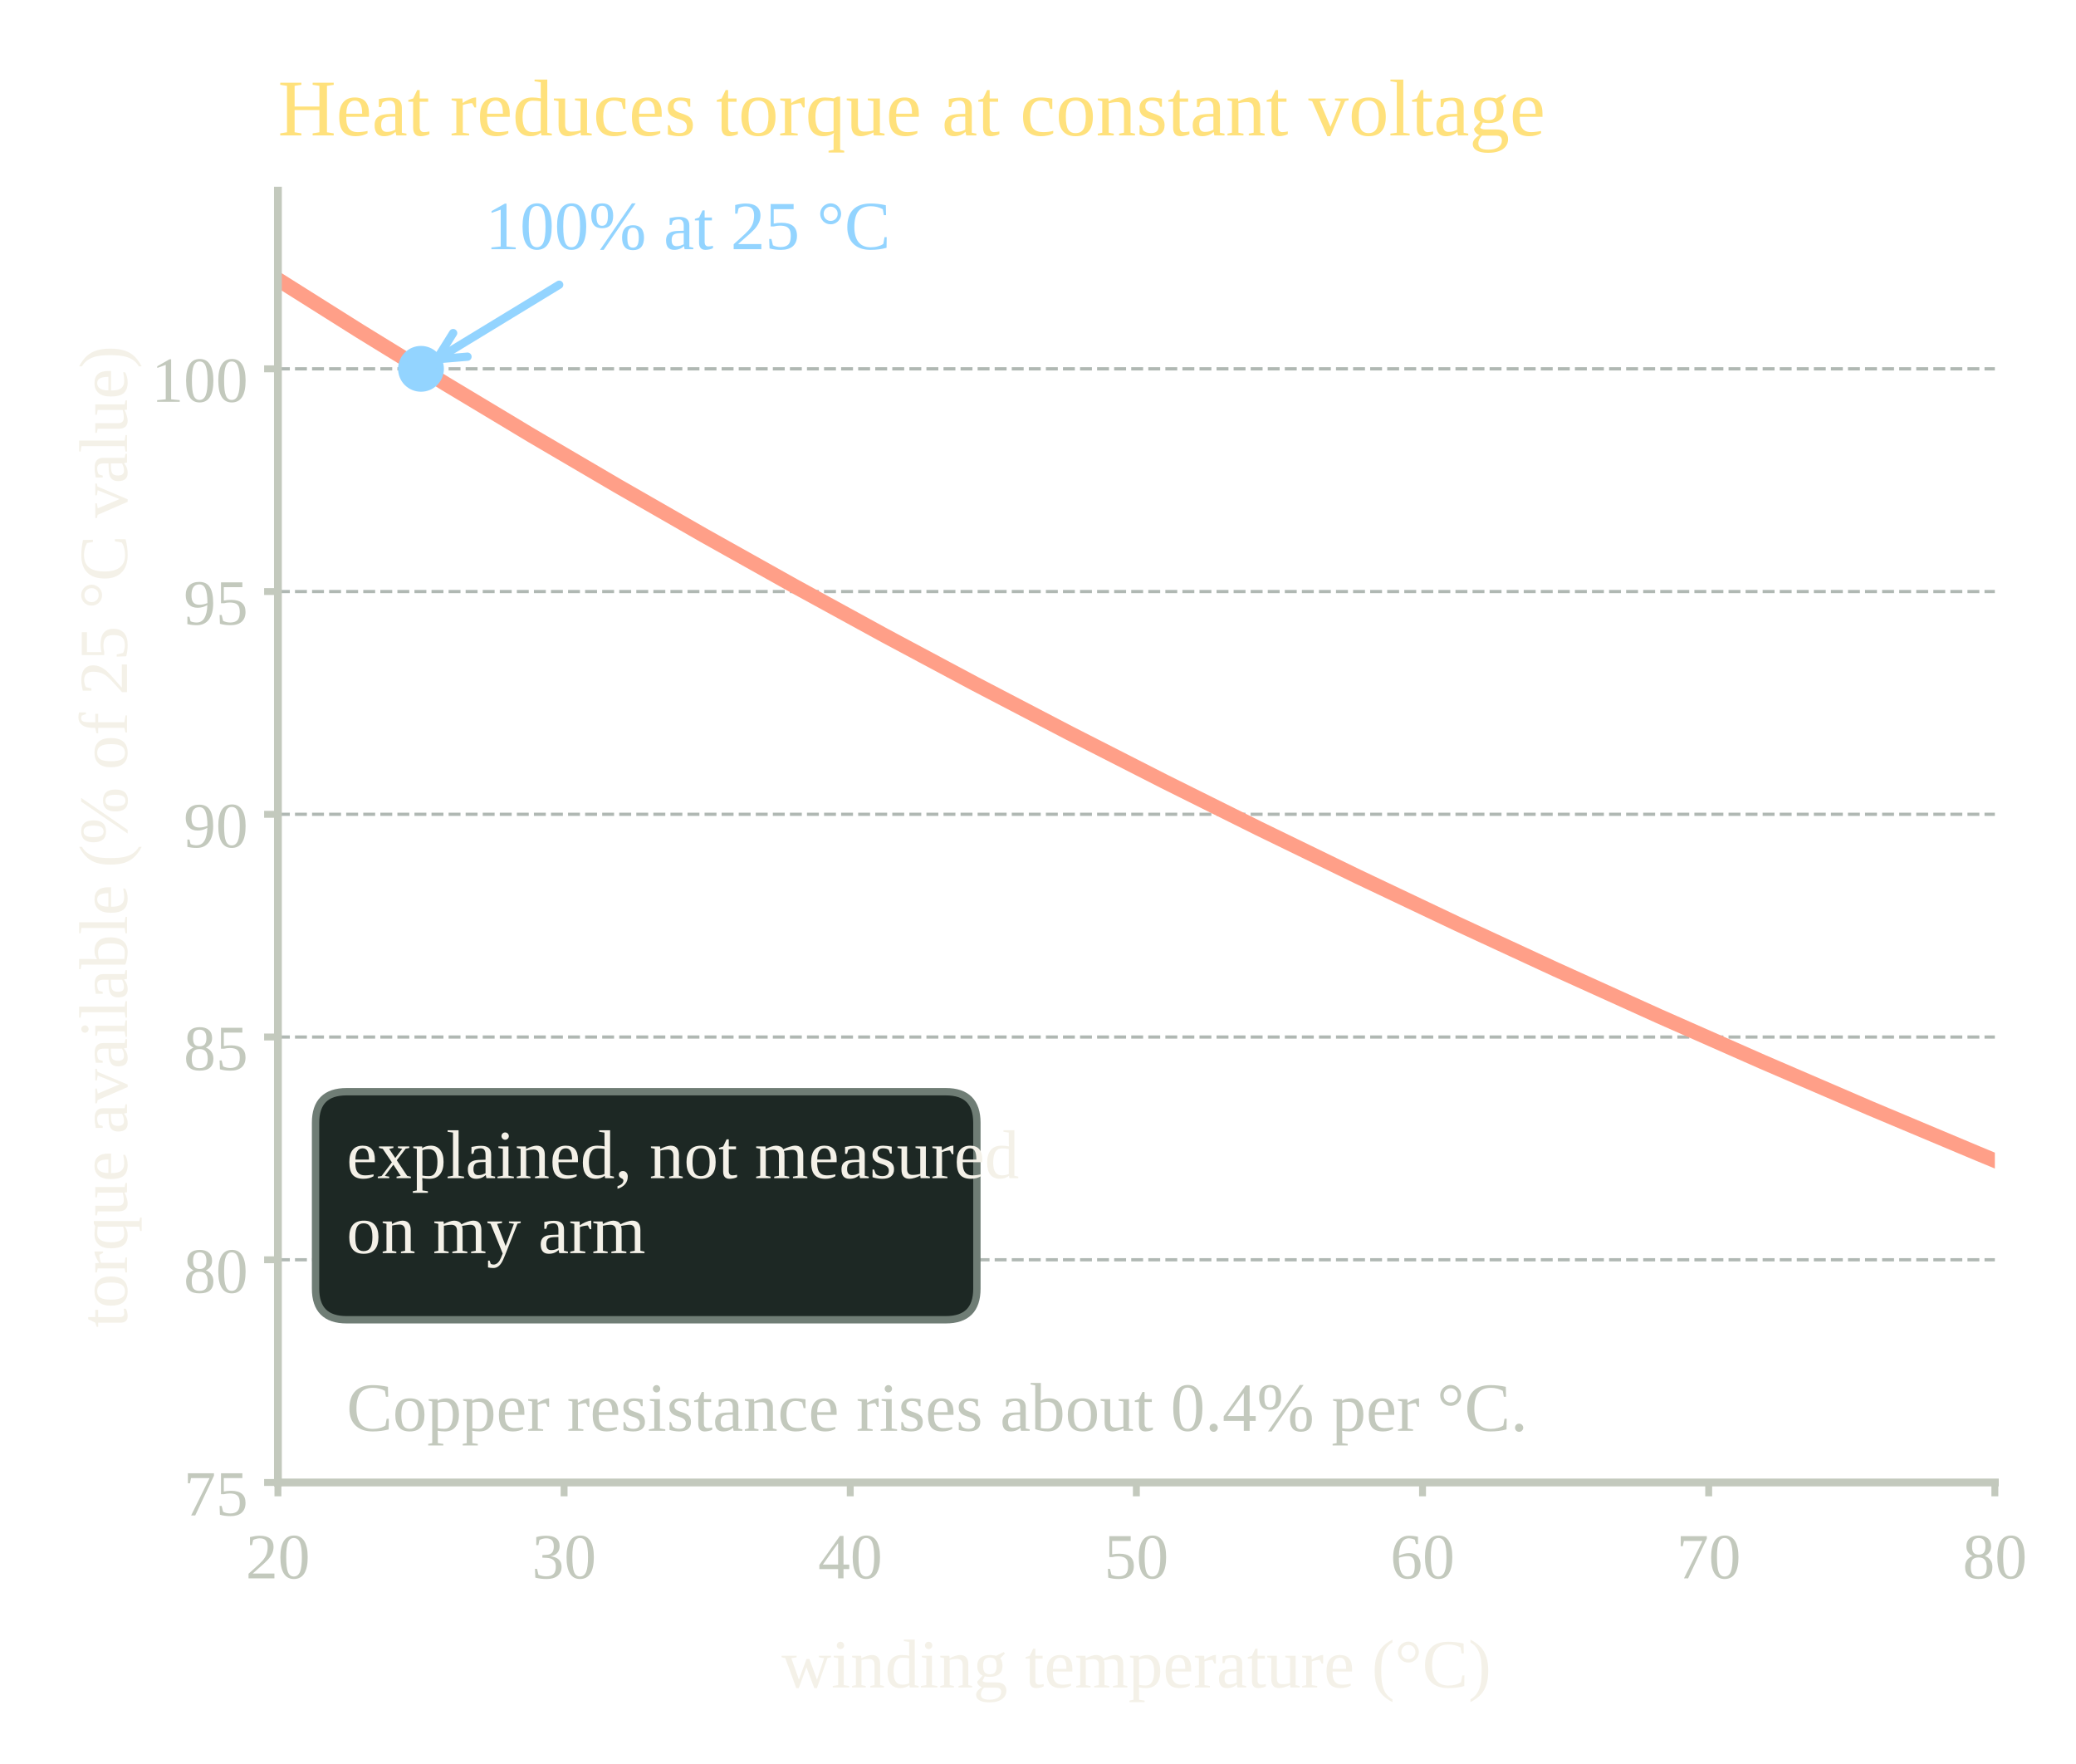
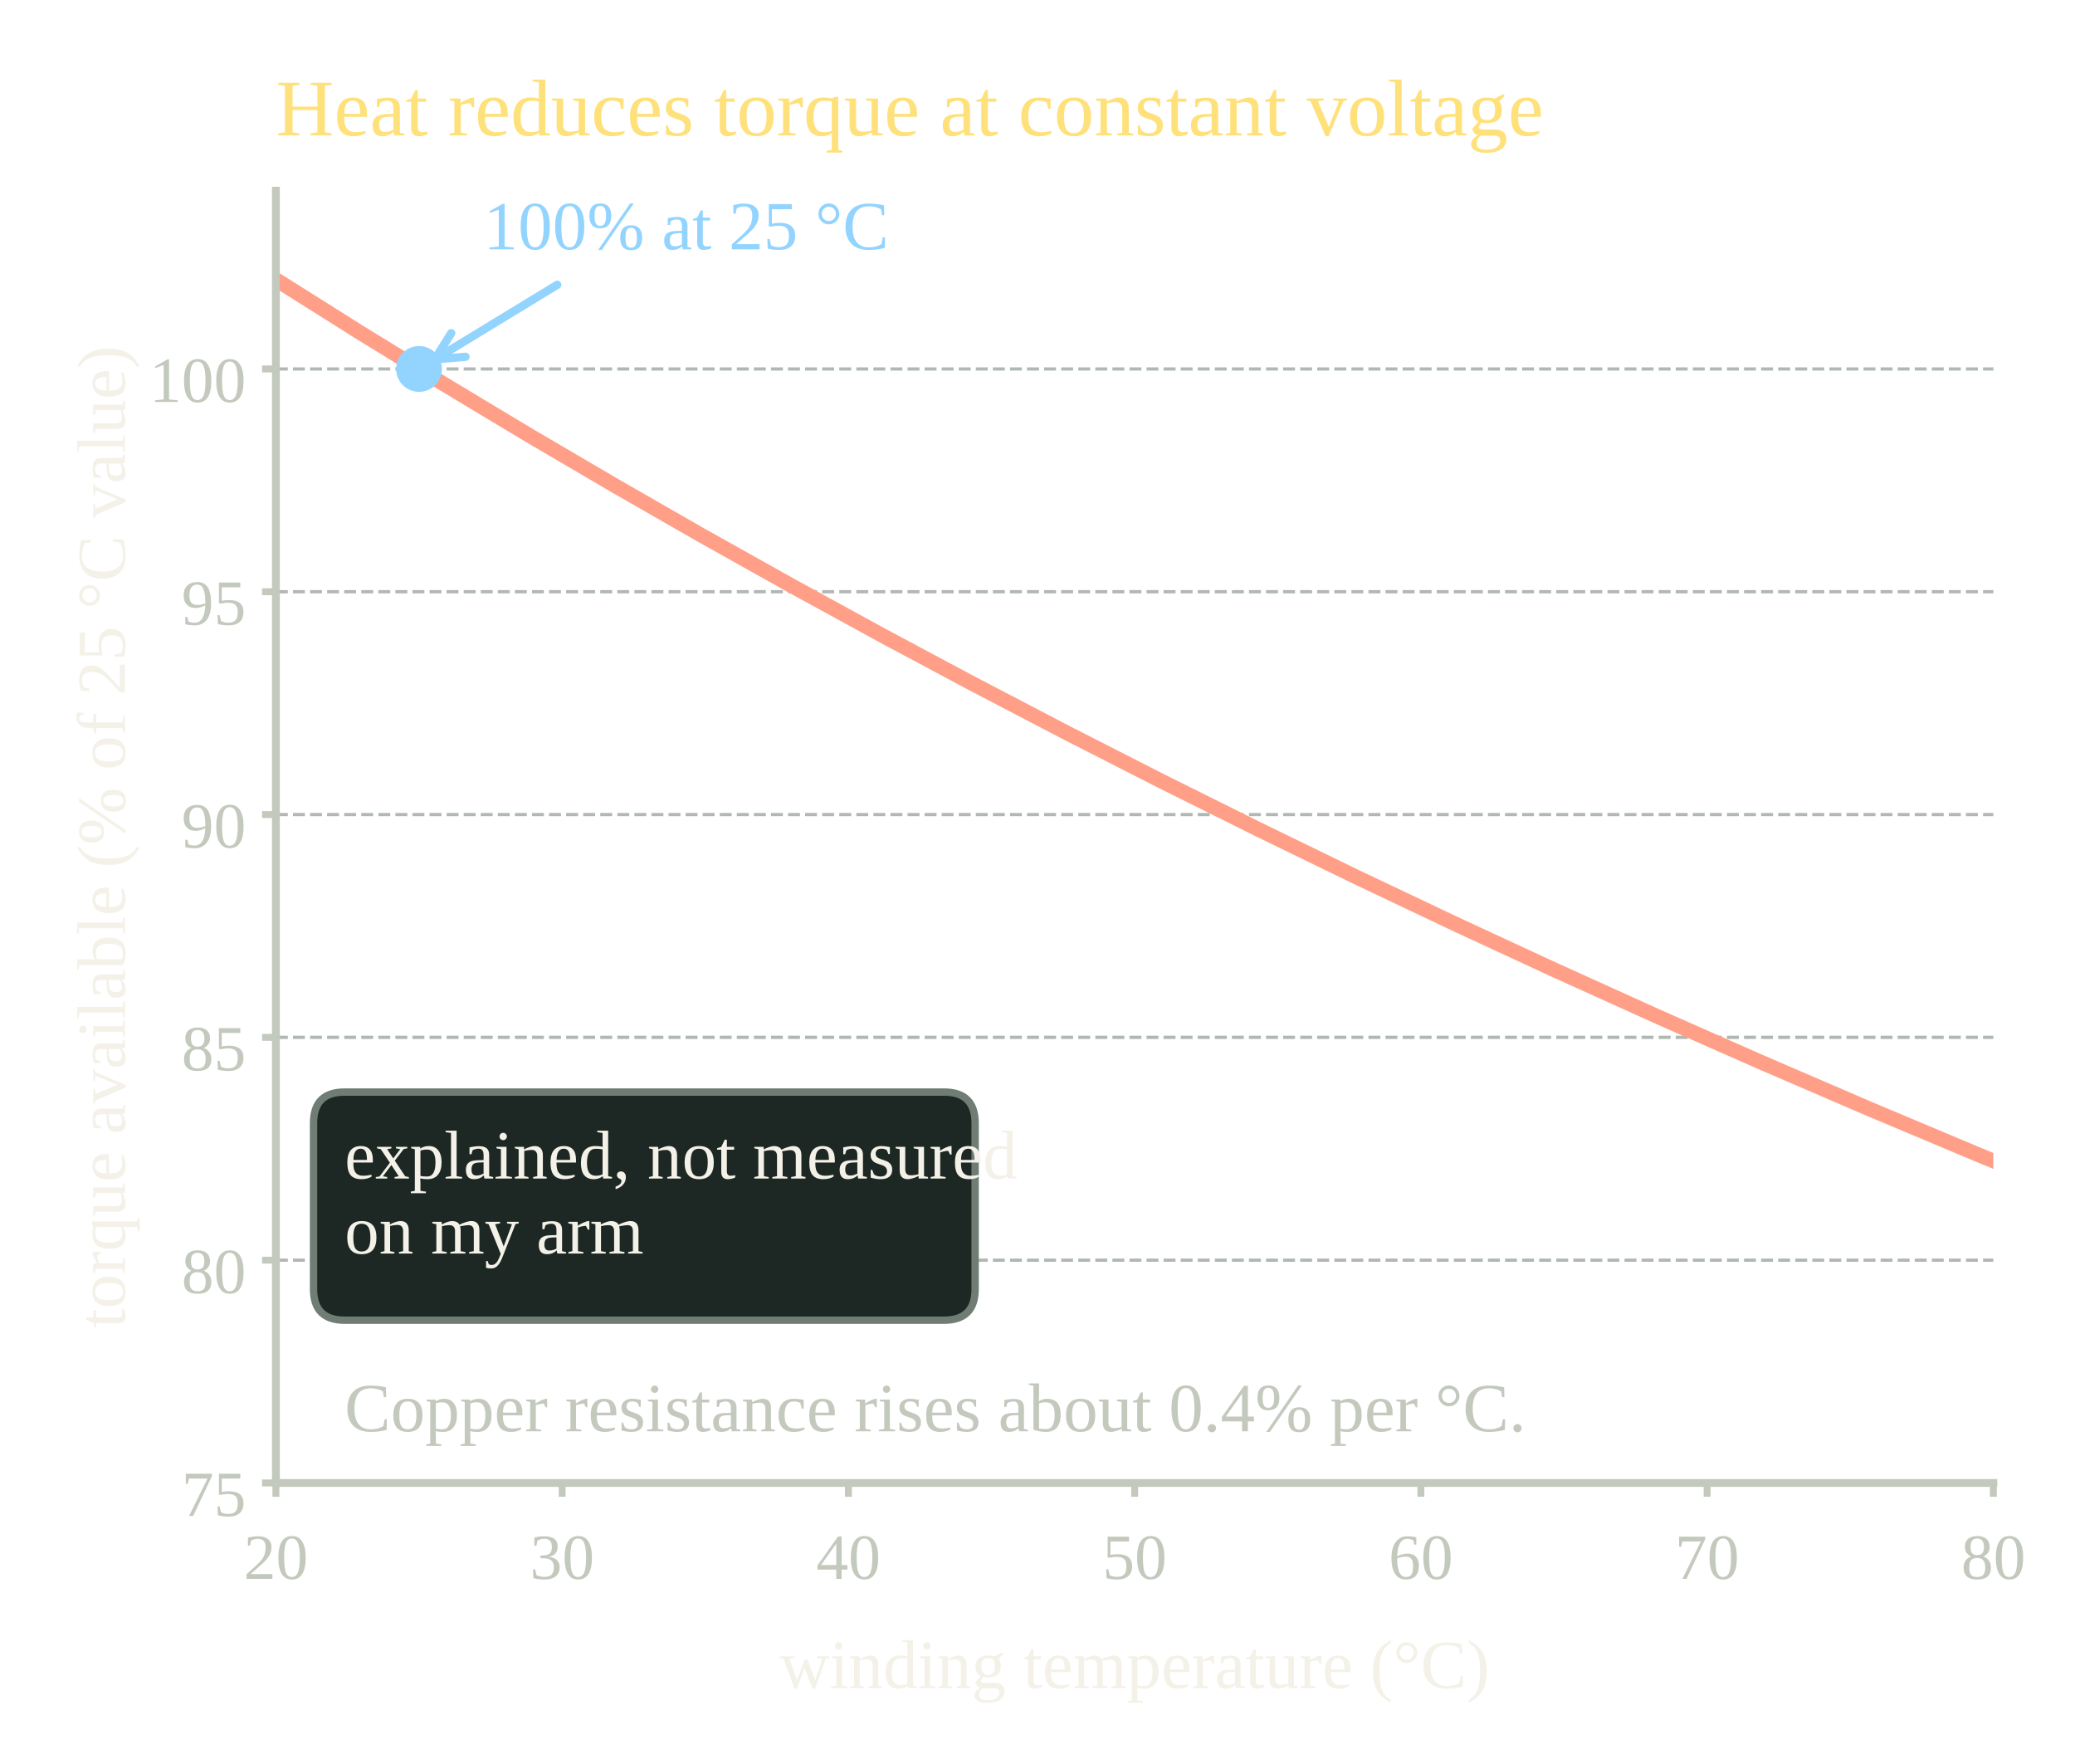
- <svg xmlns="http://www.w3.org/2000/svg" viewBox="0 0 451.31 383.36" stroke-linejoin="round" stroke-linecap="butt">
+ <svg xmlns="http://www.w3.org/2000/svg" viewBox="0 0 450.95 383.23" stroke-linejoin="round" stroke-linecap="butt">
  <defs>
    <path id="heat-torque-m1b7f8e8c95" d="M 0 0 L 0 3" style="stroke: #c3c9bd; stroke-width: 1.5" />
  </defs>
-   <use href="#heat-torque-m1b7f8e8c95" x="60.42" y="322.24" style="fill: #c3c9bd; stroke: #c3c9bd; stroke-width: 1.5" />
-   <text style="font-size: 14px; text-anchor: middle; fill: #c3c9bd" x="60.42" y="343.08" transform="rotate(-0 60.42 343.08)">20</text>
-   <use href="#heat-torque-m1b7f8e8c95" x="122.63" y="322.24" style="fill: #c3c9bd; stroke: #c3c9bd; stroke-width: 1.5" />
-   <text style="font-size: 14px; text-anchor: middle; fill: #c3c9bd" x="122.63" y="343.08" transform="rotate(-0 122.63 343.08)">30</text>
-   <use href="#heat-torque-m1b7f8e8c95" x="184.84" y="322.24" style="fill: #c3c9bd; stroke: #c3c9bd; stroke-width: 1.5" />
-   <text style="font-size: 14px; text-anchor: middle; fill: #c3c9bd" x="184.84" y="343.08" transform="rotate(-0 184.84 343.08)">40</text>
-   <use href="#heat-torque-m1b7f8e8c95" x="247.04" y="322.24" style="fill: #c3c9bd; stroke: #c3c9bd; stroke-width: 1.5" />
-   <text style="font-size: 14px; text-anchor: middle; fill: #c3c9bd" x="247.04" y="343.08" transform="rotate(-0 247.04 343.08)">50</text>
-   <use href="#heat-torque-m1b7f8e8c95" x="309.25" y="322.24" style="fill: #c3c9bd; stroke: #c3c9bd; stroke-width: 1.5" />
-   <text style="font-size: 14px; text-anchor: middle; fill: #c3c9bd" x="309.25" y="343.08" transform="rotate(-0 309.25 343.08)">60</text>
-   <use href="#heat-torque-m1b7f8e8c95" x="371.46" y="322.24" style="fill: #c3c9bd; stroke: #c3c9bd; stroke-width: 1.5" />
-   <text style="font-size: 14px; text-anchor: middle; fill: #c3c9bd" x="371.46" y="343.08" transform="rotate(-0 371.46 343.08)">70</text>
-   <use href="#heat-torque-m1b7f8e8c95" x="433.67" y="322.24" style="fill: #c3c9bd; stroke: #c3c9bd; stroke-width: 1.5" />
-   <text style="font-size: 14px; text-anchor: middle; fill: #c3c9bd" x="433.67" y="343.08" transform="rotate(-0 433.67 343.08)">80</text>
-   <text style="font-size: 15px; text-anchor: middle; fill: #f4f1e8" x="247.04" y="366.8" transform="rotate(-0 247.04 366.8)">winding temperature (°C)</text>
-   <path d="M 60.42 322.24 L 433.67 322.24" clip-path="url(#heat-torque-pe7e95a5bef)" style="fill: none; stroke-dasharray: 2.59,1.12; stroke-dashoffset: 0; stroke: #6f7d75; stroke-opacity: 0.55; stroke-width: 0.7" />
+   <use href="#heat-torque-m1b7f8e8c95" x="59.96" y="322.24" style="fill: #c3c9bd; stroke: #c3c9bd; stroke-width: 1.5" />
+   <text style="font-size: 14px; text-anchor: middle; fill: #c3c9bd" x="59.96" y="343.08" transform="rotate(-0 59.96 343.08)">20</text>
+   <use href="#heat-torque-m1b7f8e8c95" x="122.17" y="322.24" style="fill: #c3c9bd; stroke: #c3c9bd; stroke-width: 1.5" />
+   <text style="font-size: 14px; text-anchor: middle; fill: #c3c9bd" x="122.17" y="343.08" transform="rotate(-0 122.17 343.08)">30</text>
+   <use href="#heat-torque-m1b7f8e8c95" x="184.38" y="322.24" style="fill: #c3c9bd; stroke: #c3c9bd; stroke-width: 1.5" />
+   <text style="font-size: 14px; text-anchor: middle; fill: #c3c9bd" x="184.38" y="343.08" transform="rotate(-0 184.38 343.08)">40</text>
+   <use href="#heat-torque-m1b7f8e8c95" x="246.59" y="322.24" style="fill: #c3c9bd; stroke: #c3c9bd; stroke-width: 1.5" />
+   <text style="font-size: 14px; text-anchor: middle; fill: #c3c9bd" x="246.59" y="343.08" transform="rotate(-0 246.59 343.08)">50</text>
+   <use href="#heat-torque-m1b7f8e8c95" x="308.79" y="322.24" style="fill: #c3c9bd; stroke: #c3c9bd; stroke-width: 1.5" />
+   <text style="font-size: 14px; text-anchor: middle; fill: #c3c9bd" x="308.79" y="343.08" transform="rotate(-0 308.79 343.08)">60</text>
+   <use href="#heat-torque-m1b7f8e8c95" x="371" y="322.24" style="fill: #c3c9bd; stroke: #c3c9bd; stroke-width: 1.5" />
+   <text style="font-size: 14px; text-anchor: middle; fill: #c3c9bd" x="371" y="343.08" transform="rotate(-0 371 343.08)">70</text>
+   <use href="#heat-torque-m1b7f8e8c95" x="433.21" y="322.24" style="fill: #c3c9bd; stroke: #c3c9bd; stroke-width: 1.5" />
+   <text style="font-size: 14px; text-anchor: middle; fill: #c3c9bd" x="433.21" y="343.08" transform="rotate(-0 433.21 343.08)">80</text>
+   <text style="font-size: 15px; text-anchor: middle; fill: #f4f1e8" x="246.59" y="366.8" transform="rotate(-0 246.59 366.8)">winding temperature (°C)</text>
+   <path d="M 59.96 322.24 L 433.21 322.24" clip-path="url(#heat-torque-p0c75422c7f)" style="fill: none; stroke-dasharray: 2.59,1.12; stroke-dashoffset: 0; stroke: #6f7d75; stroke-opacity: 0.55; stroke-width: 0.7" />
  <defs>
    <path id="heat-torque-mcbfbe0e6d6" d="M 0 0 L -3 0" style="stroke: #c3c9bd; stroke-width: 1.5" />
  </defs>
-   <use href="#heat-torque-mcbfbe0e6d6" x="60.42" y="322.24" style="fill: #c3c9bd; stroke: #c3c9bd; stroke-width: 1.5" />
-   <text style="font-size: 14px; text-anchor: end; fill: #c3c9bd" x="53.92" y="329.41" transform="rotate(-0 53.92 329.41)">75</text>
-   <path d="M 60.42 273.83 L 433.67 273.83" clip-path="url(#heat-torque-pe7e95a5bef)" style="fill: none; stroke-dasharray: 2.59,1.12; stroke-dashoffset: 0; stroke: #6f7d75; stroke-opacity: 0.55; stroke-width: 0.7" />
-   <use href="#heat-torque-mcbfbe0e6d6" x="60.42" y="273.83" style="fill: #c3c9bd; stroke: #c3c9bd; stroke-width: 1.5" />
-   <text style="font-size: 14px; text-anchor: end; fill: #c3c9bd" x="53.92" y="280.99" transform="rotate(-0 53.92 280.99)">80</text>
-   <path d="M 60.42 225.41 L 433.67 225.41" clip-path="url(#heat-torque-pe7e95a5bef)" style="fill: none; stroke-dasharray: 2.59,1.12; stroke-dashoffset: 0; stroke: #6f7d75; stroke-opacity: 0.55; stroke-width: 0.7" />
-   <use href="#heat-torque-mcbfbe0e6d6" x="60.42" y="225.41" style="fill: #c3c9bd; stroke: #c3c9bd; stroke-width: 1.5" />
-   <text style="font-size: 14px; text-anchor: end; fill: #c3c9bd" x="53.92" y="232.58" transform="rotate(-0 53.92 232.58)">85</text>
-   <path d="M 60.42 177 L 433.67 177" clip-path="url(#heat-torque-pe7e95a5bef)" style="fill: none; stroke-dasharray: 2.59,1.12; stroke-dashoffset: 0; stroke: #6f7d75; stroke-opacity: 0.55; stroke-width: 0.7" />
-   <use href="#heat-torque-mcbfbe0e6d6" x="60.42" y="177" style="fill: #c3c9bd; stroke: #c3c9bd; stroke-width: 1.5" />
-   <text style="font-size: 14px; text-anchor: end; fill: #c3c9bd" x="53.92" y="184.17" transform="rotate(-0 53.92 184.17)">90</text>
-   <path d="M 60.42 128.58 L 433.67 128.58" clip-path="url(#heat-torque-pe7e95a5bef)" style="fill: none; stroke-dasharray: 2.59,1.12; stroke-dashoffset: 0; stroke: #6f7d75; stroke-opacity: 0.55; stroke-width: 0.7" />
-   <use href="#heat-torque-mcbfbe0e6d6" x="60.42" y="128.58" style="fill: #c3c9bd; stroke: #c3c9bd; stroke-width: 1.5" />
-   <text style="font-size: 14px; text-anchor: end; fill: #c3c9bd" x="53.92" y="135.75" transform="rotate(-0 53.92 135.75)">95</text>
-   <path d="M 60.42 80.17 L 433.67 80.17" clip-path="url(#heat-torque-pe7e95a5bef)" style="fill: none; stroke-dasharray: 2.59,1.12; stroke-dashoffset: 0; stroke: #6f7d75; stroke-opacity: 0.55; stroke-width: 0.7" />
-   <use href="#heat-torque-mcbfbe0e6d6" x="60.42" y="80.17" style="fill: #c3c9bd; stroke: #c3c9bd; stroke-width: 1.5" />
-   <text style="font-size: 14px; text-anchor: end; fill: #c3c9bd" x="53.92" y="87.34" transform="rotate(-0 53.92 87.34)">100</text>
-   <text style="font-size: 15px; text-anchor: middle; fill: #f4f1e8" x="27.61" y="181.84" transform="rotate(-90 27.61 181.84)">torque available (% of 25 °C value)</text>
-   <path d="M 60.42 60.76 L 78.19 71.95 L 96.9 83.45 L 115.61 94.69 L 134.32 105.66 L 153.03 116.39 L 172.68 127.39 L 192.32 138.14 L 211.96 148.64 L 232.54 159.38 L 253.12 169.87 L 273.7 180.11 L 295.22 190.57 L 316.74 200.78 L 338.25 210.74 L 360.7 220.9 L 383.15 230.81 L 406.54 240.89 L 429.93 250.72 L 433.67 252.27 L 433.67 252.27" clip-path="url(#heat-torque-pe7e95a5bef)" style="fill: none; stroke: #ff9f88; stroke-width: 3.2; stroke-linecap: square" />
-   <path d="M 60.42 322.24 L 60.42 41.44" style="fill: none; stroke: #c3c9bd; stroke-width: 1.7; stroke-linejoin: miter; stroke-linecap: square" />
-   <path d="M 60.42 322.24 L 433.67 322.24" style="fill: none; stroke: #c3c9bd; stroke-width: 1.7; stroke-linejoin: miter; stroke-linecap: square" />
-   <path d="M 121.56 61.89 Q 107.39 70.51 94.95 78.09" style="fill: none; stroke: #93d4ff; stroke-width: 1.8; stroke-linecap: round" />
-   <path d="M 101.63 77.53 L 94.95 78.09 L 98.51 72.4" style="fill: none; stroke: #93d4ff; stroke-width: 1.8; stroke-linecap: round" />
-   <text style="font-size: 15px; text-anchor: start; fill: #93d4ff" x="105.52" y="54.17" transform="rotate(-0 105.52 54.17)">100% at 25 °C</text>
-   <path d="M 75.35 286.87 L 205.62 286.87 Q 212.37 286.87 212.37 280.12 L 212.37 244.05 Q 212.37 237.3 205.62 237.3 L 75.35 237.3 Q 68.6 237.3 68.6 244.05 L 68.6 280.12 Q 68.6 286.87 75.35 286.87 z" style="fill: #1d2824; stroke: #6f7d75; stroke-width: 1.6; stroke-linejoin: miter" />
-   <text style="font-size: 15px; fill: #f4f1e8" transform="translate(75.35 256.09)">explained, not measured</text>
-   <text style="font-size: 15px; fill: #f4f1e8" transform="translate(75.35 272.39)">on my arm</text>
-   <text style="font-size: 15px; text-anchor: start; fill: #c3c9bd" x="75.35" y="311.01" transform="rotate(-0 75.35 311.01)">Copper resistance rises about 0.4% per °C.</text>
-   <text style="font-size: 17.5px; text-anchor: start; fill: #ffe17c" x="60.42" y="29.44" transform="rotate(-0 60.42 29.44)">Heat reduces torque at constant voltage</text>
+   <use href="#heat-torque-mcbfbe0e6d6" x="59.96" y="322.24" style="fill: #c3c9bd; stroke: #c3c9bd; stroke-width: 1.5" />
+   <text style="font-size: 14px; text-anchor: end; fill: #c3c9bd" x="53.46" y="329.41" transform="rotate(-0 53.46 329.41)">75</text>
+   <path d="M 59.96 273.83 L 433.21 273.83" clip-path="url(#heat-torque-p0c75422c7f)" style="fill: none; stroke-dasharray: 2.59,1.12; stroke-dashoffset: 0; stroke: #6f7d75; stroke-opacity: 0.55; stroke-width: 0.7" />
+   <use href="#heat-torque-mcbfbe0e6d6" x="59.96" y="273.83" style="fill: #c3c9bd; stroke: #c3c9bd; stroke-width: 1.5" />
+   <text style="font-size: 14px; text-anchor: end; fill: #c3c9bd" x="53.46" y="280.99" transform="rotate(-0 53.46 280.99)">80</text>
+   <path d="M 59.96 225.41 L 433.21 225.41" clip-path="url(#heat-torque-p0c75422c7f)" style="fill: none; stroke-dasharray: 2.59,1.12; stroke-dashoffset: 0; stroke: #6f7d75; stroke-opacity: 0.55; stroke-width: 0.7" />
+   <use href="#heat-torque-mcbfbe0e6d6" x="59.96" y="225.41" style="fill: #c3c9bd; stroke: #c3c9bd; stroke-width: 1.5" />
+   <text style="font-size: 14px; text-anchor: end; fill: #c3c9bd" x="53.46" y="232.58" transform="rotate(-0 53.46 232.58)">85</text>
+   <path d="M 59.96 177 L 433.21 177" clip-path="url(#heat-torque-p0c75422c7f)" style="fill: none; stroke-dasharray: 2.59,1.12; stroke-dashoffset: 0; stroke: #6f7d75; stroke-opacity: 0.55; stroke-width: 0.7" />
+   <use href="#heat-torque-mcbfbe0e6d6" x="59.96" y="177" style="fill: #c3c9bd; stroke: #c3c9bd; stroke-width: 1.5" />
+   <text style="font-size: 14px; text-anchor: end; fill: #c3c9bd" x="53.46" y="184.17" transform="rotate(-0 53.46 184.17)">90</text>
+   <path d="M 59.96 128.58 L 433.21 128.58" clip-path="url(#heat-torque-p0c75422c7f)" style="fill: none; stroke-dasharray: 2.59,1.12; stroke-dashoffset: 0; stroke: #6f7d75; stroke-opacity: 0.55; stroke-width: 0.7" />
+   <use href="#heat-torque-mcbfbe0e6d6" x="59.96" y="128.58" style="fill: #c3c9bd; stroke: #c3c9bd; stroke-width: 1.5" />
+   <text style="font-size: 14px; text-anchor: end; fill: #c3c9bd" x="53.46" y="135.75" transform="rotate(-0 53.46 135.75)">95</text>
+   <path d="M 59.96 80.17 L 433.21 80.17" clip-path="url(#heat-torque-p0c75422c7f)" style="fill: none; stroke-dasharray: 2.59,1.12; stroke-dashoffset: 0; stroke: #6f7d75; stroke-opacity: 0.55; stroke-width: 0.7" />
+   <use href="#heat-torque-mcbfbe0e6d6" x="59.96" y="80.17" style="fill: #c3c9bd; stroke: #c3c9bd; stroke-width: 1.5" />
+   <text style="font-size: 14px; text-anchor: end; fill: #c3c9bd" x="53.46" y="87.34" transform="rotate(-0 53.46 87.34)">100</text>
+   <text style="font-size: 15px; text-anchor: middle; fill: #f4f1e8" x="27.16" y="181.84" transform="rotate(-90 27.16 181.84)">torque available (% of 25 °C value)</text>
+   <path d="M 59.96 60.76 L 77.74 71.95 L 96.44 83.45 L 115.15 94.69 L 133.86 105.66 L 152.57 116.39 L 172.22 127.39 L 191.86 138.14 L 211.51 148.64 L 232.09 159.38 L 252.67 169.87 L 273.25 180.11 L 294.76 190.57 L 316.28 200.78 L 337.79 210.74 L 360.24 220.9 L 382.7 230.81 L 406.08 240.89 L 429.47 250.72 L 433.21 252.27 L 433.21 252.27" clip-path="url(#heat-torque-p0c75422c7f)" style="fill: none; stroke: #ff9f88; stroke-width: 3.2; stroke-linecap: square" />
+   <path d="M 59.96 322.24 L 59.96 41.44" style="fill: none; stroke: #c3c9bd; stroke-width: 1.7; stroke-linejoin: miter; stroke-linecap: square" />
+   <path d="M 59.96 322.24 L 433.21 322.24" style="fill: none; stroke: #c3c9bd; stroke-width: 1.7; stroke-linejoin: miter; stroke-linecap: square" />
+   <path d="M 121.1 61.89 Q 106.94 70.51 94.49 78.09" style="fill: none; stroke: #93d4ff; stroke-width: 1.8; stroke-linecap: round" />
+   <path d="M 101.17 77.53 L 94.49 78.09 L 98.06 72.4" style="fill: none; stroke: #93d4ff; stroke-width: 1.8; stroke-linecap: round" />
+   <text style="font-size: 15px; text-anchor: start; fill: #93d4ff" x="105.07" y="54.17" transform="rotate(-0 105.07 54.17)">100% at 25 °C</text>
+   <path d="M 74.89 286.87 L 205.17 286.87 Q 211.92 286.87 211.92 280.12 L 211.92 244.05 Q 211.92 237.3 205.17 237.3 L 74.89 237.3 Q 68.14 237.3 68.14 244.05 L 68.14 280.12 Q 68.14 286.87 74.89 286.87 z" style="fill: #1d2824; stroke: #6f7d75; stroke-width: 1.6; stroke-linejoin: miter" />
+   <text style="font-size: 15px; fill: #f4f1e8" transform="translate(74.89 256.09)">explained, not measured</text>
+   <text style="font-size: 15px; fill: #f4f1e8" transform="translate(74.89 272.39)">on my arm</text>
+   <text style="font-size: 15px; text-anchor: start; fill: #c3c9bd" x="74.89" y="311.01" transform="rotate(-0 74.89 311.01)">Copper resistance rises about 0.4% per °C.</text>
+   <text style="font-size: 17.5px; text-anchor: start; fill: #ffe17c" x="59.96" y="29.44" transform="rotate(-0 59.96 29.44)">Heat reduces torque at constant voltage</text>
  <defs>
    <path id="heat-torque-m2e8bbc5c44" d="M 0 4.18 C 1.11 4.18 2.17 3.74 2.96 2.96 C 3.74 2.17 4.18 1.11 4.18 0 C 4.18 -1.11 3.74 -2.17 2.96 -2.96 C 2.17 -3.74 1.11 -4.18 0 -4.18 C -1.11 -4.18 -2.17 -3.74 -2.96 -2.96 C -3.74 -2.17 -4.18 -1.11 -4.18 0 C -4.18 1.11 -3.74 2.17 -2.96 2.96 C -2.17 3.74 -1.11 4.18 0 4.18 z" style="stroke: #93d4ff; stroke-width: 1.6" />
  </defs>
-   <g clip-path="url(#heat-torque-pe7e95a5bef)">
-     <use href="#heat-torque-m2e8bbc5c44" x="91.52" y="80.17" style="fill: #93d4ff; stroke: #93d4ff; stroke-width: 1.6" />
+   <g clip-path="url(#heat-torque-p0c75422c7f)">
+     <use href="#heat-torque-m2e8bbc5c44" x="91.07" y="80.17" style="fill: #93d4ff; stroke: #93d4ff; stroke-width: 1.6" />
  </g>
  <defs>
-     <clipPath id="heat-torque-pe7e95a5bef">
-       <rect x="60.42" y="41.44" width="373.25" height="280.8" />
+     <clipPath id="heat-torque-p0c75422c7f">
+       <rect x="59.96" y="41.44" width="373.25" height="280.8" />
    </clipPath>
  </defs>
</svg>
